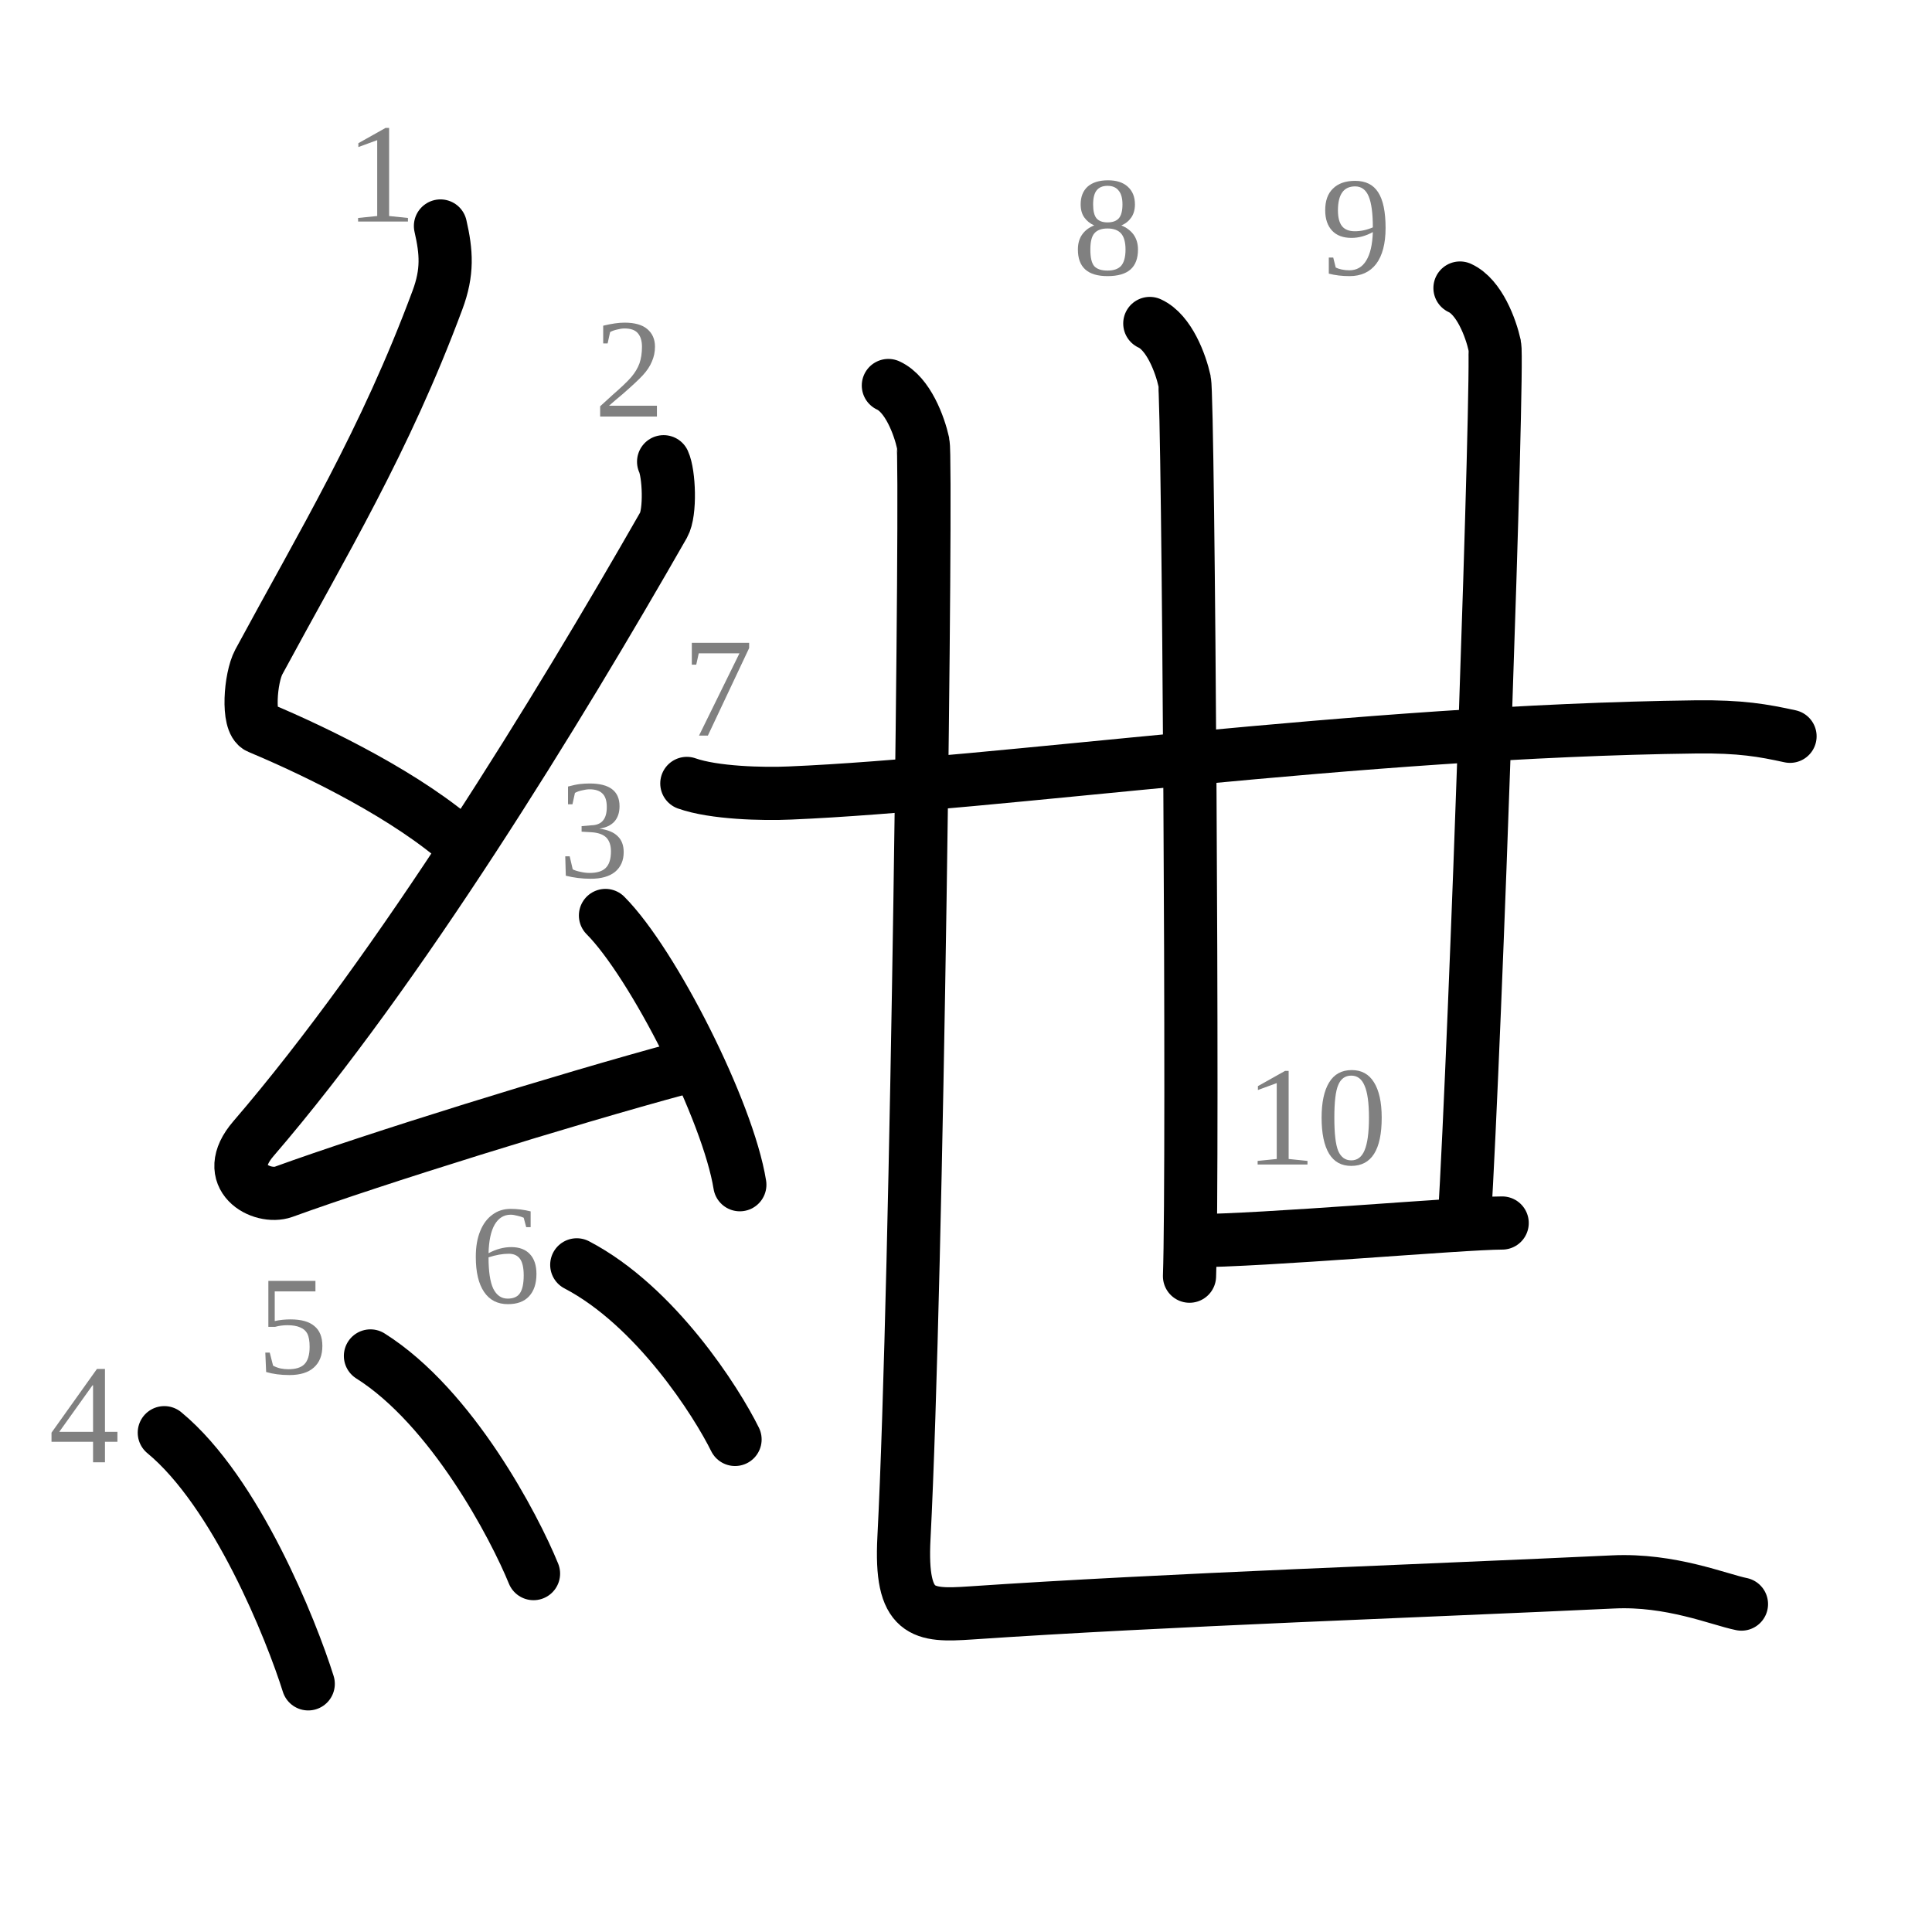
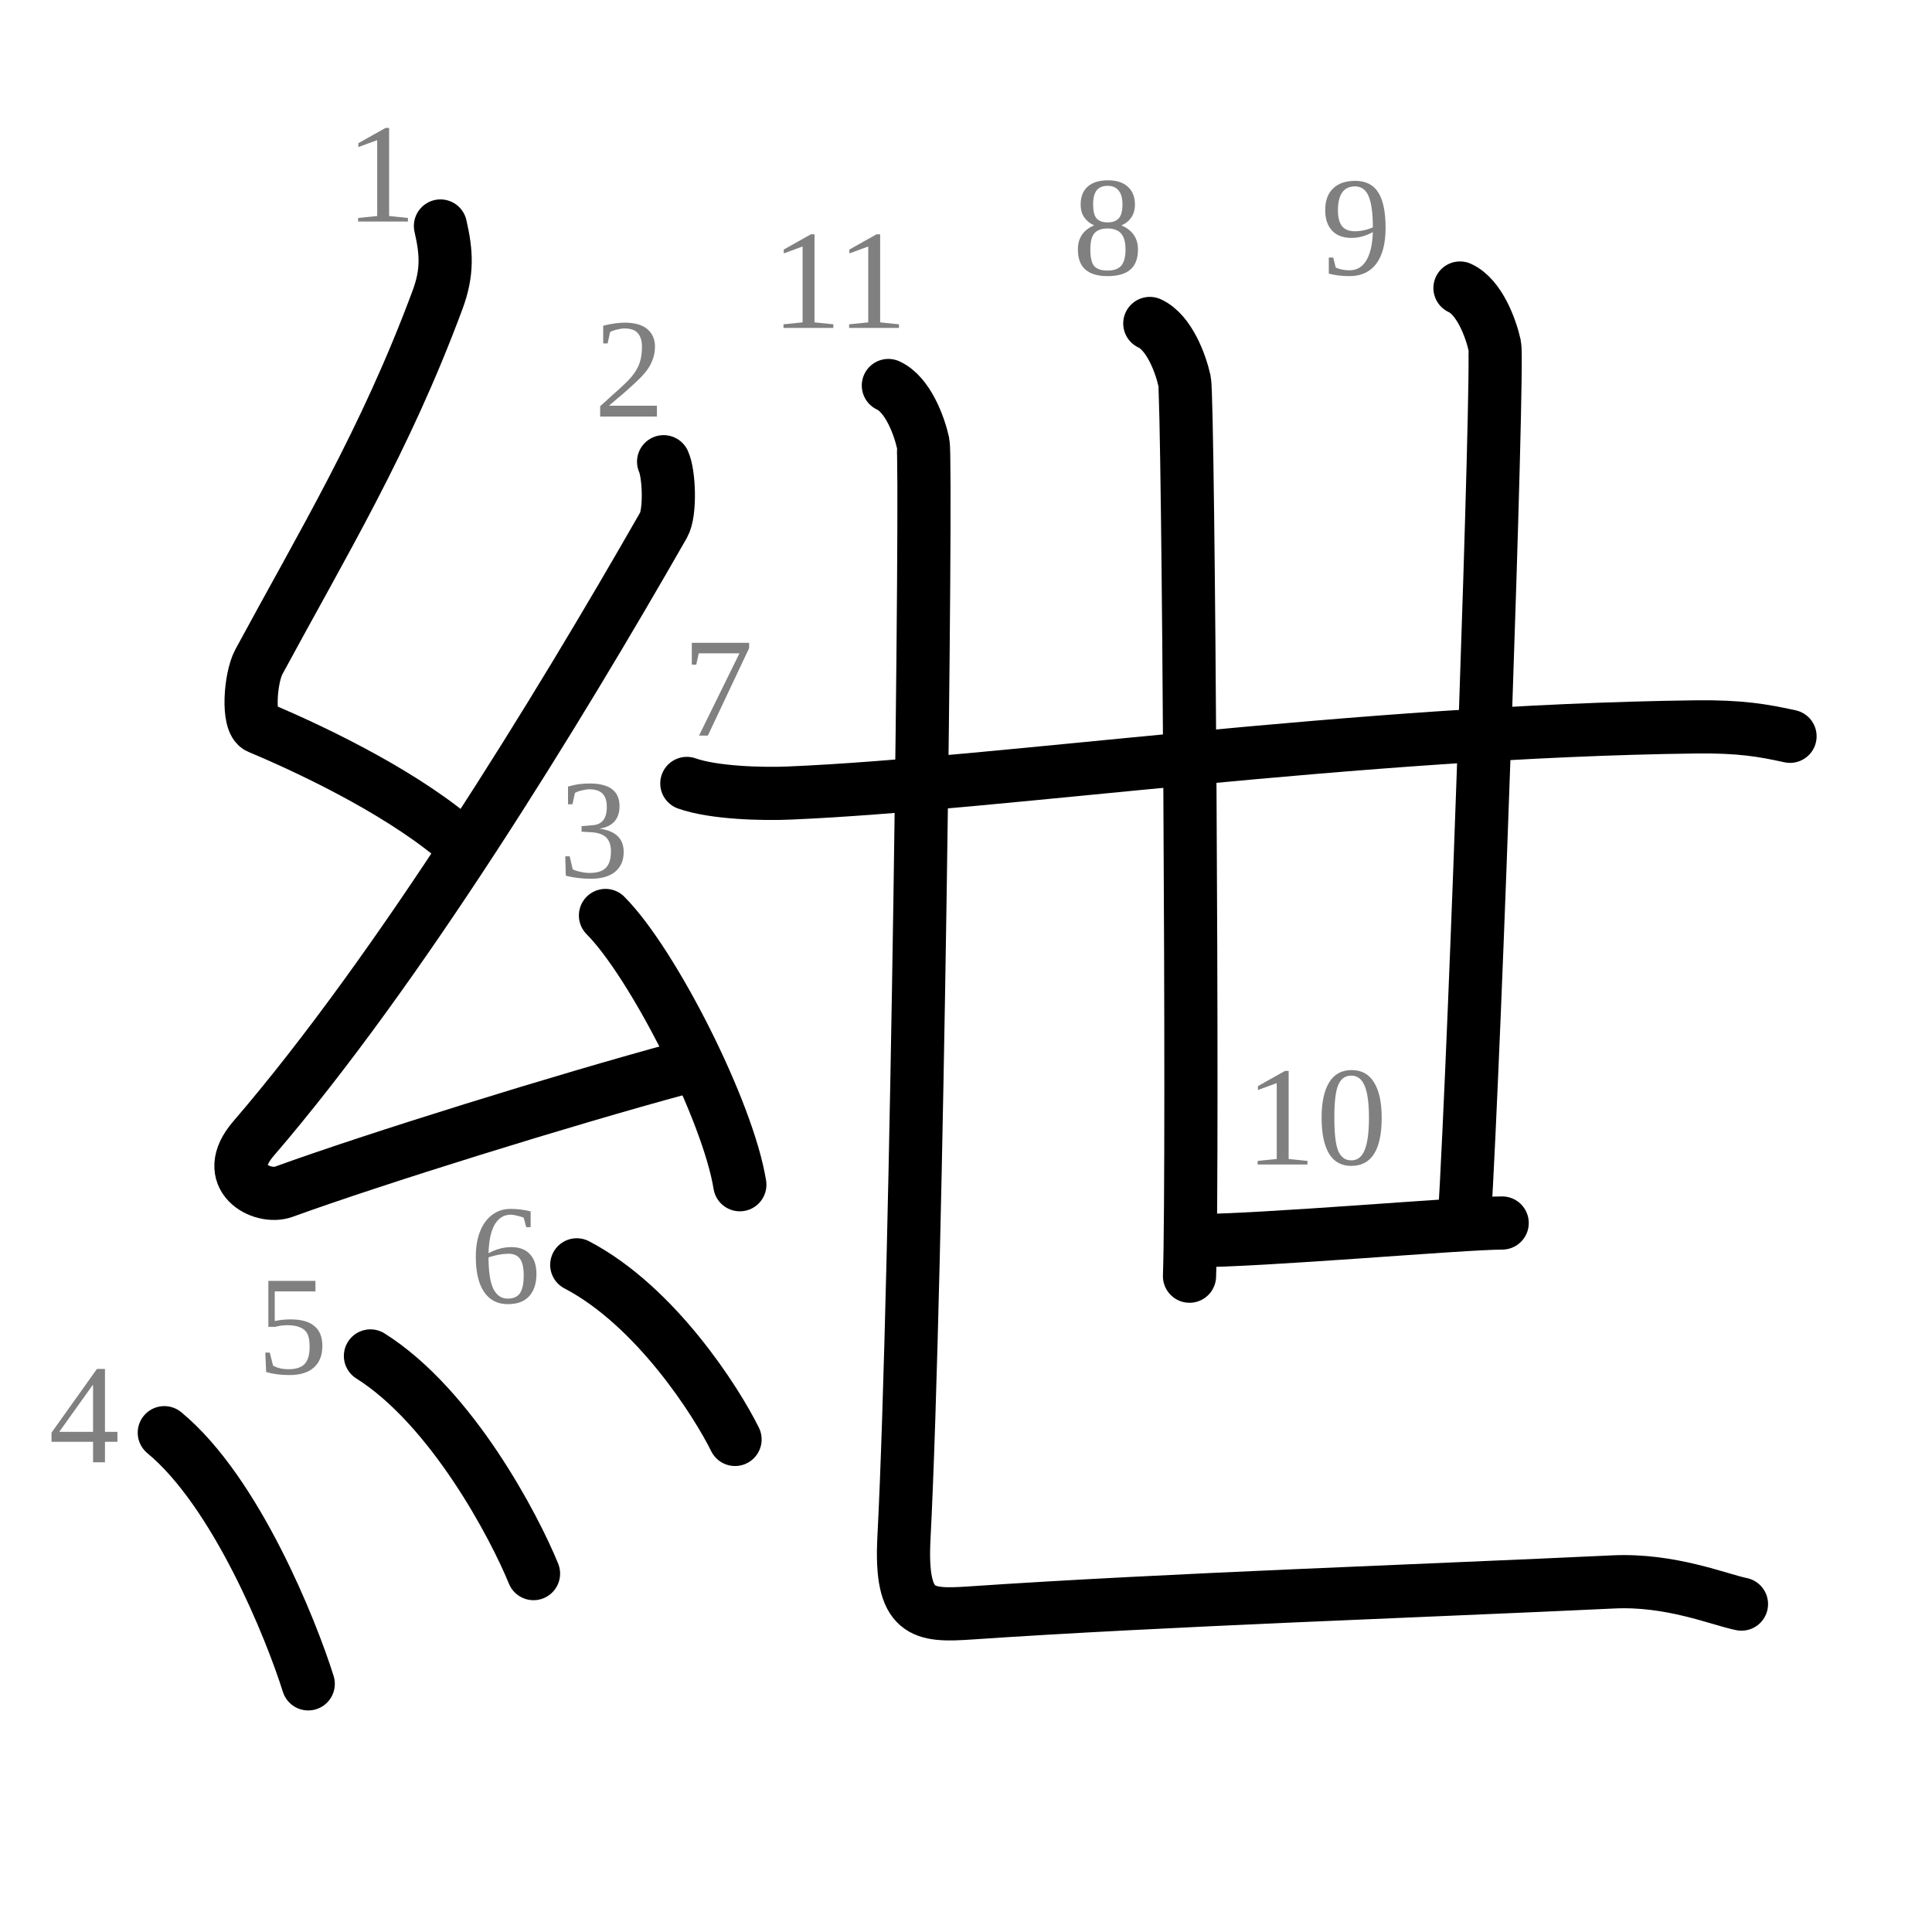
<svg xmlns="http://www.w3.org/2000/svg" xmlns:ns1="http://kanjivg.tagaini.net" width="109" height="109" viewBox="0 0 109 109">
  <g id="kvg:StrokePaths_07d32-Kaisho" style="fill:none;stroke:#000000;stroke-width:3;stroke-linecap:round;stroke-linejoin:round;">
    <g id="kvg:07d32-Kaisho" ns1:element="紲">
      <g id="kvg:07d32-Kaisho-g1" ns1:element="糸" ns1:variant="true" ns1:position="left" ns1:radical="general">
        <path id="kvg:07d32-Kaisho-s1" ns1:type="㇜" d="M24.85,12.75c0.34,1.48,0.42,2.6-0.17,4.18c-2.96,7.97-6.48,13.75-10.08,20.42c-0.48,0.9-0.67,3.41,0,3.69c3.53,1.48,8.48,3.94,11.51,6.65" />
        <path id="kvg:07d32-Kaisho-s2" ns1:type="㇜" d="M37.44,26.05c0.31,0.67,0.4,2.86,0,3.57C31.45,40.1,22.52,54.69,14.3,64.24c-1.89,2.19,0.47,3.44,1.7,3c5.15-1.87,15.82-5.19,22.44-6.98" />
        <path id="kvg:07d32-Kaisho-s3" ns1:type="㇔" d="M34.16,51.65c2.67,2.68,6.91,11.02,7.58,15.19" />
        <path id="kvg:07d32-Kaisho-s4" ns1:type="㇔" d="M9.27,80.83c4.06,3.35,7.17,11.14,8.12,14.17" />
        <path id="kvg:07d32-Kaisho-s5" ns1:type="㇔" d="M20.9,76.5c4.6,2.9,8.13,9.65,9.2,12.28" />
        <path id="kvg:07d32-Kaisho-s6" ns1:type="㇔" d="M32.54,71.36c4.46,2.33,7.89,7.74,8.93,9.85" />
      </g>
      <g id="kvg:07d32-Kaisho-g2" ns1:element="世" ns1:position="right">
        <g id="kvg:07d32-Kaisho-g3" ns1:element="廿">
          <g id="kvg:07d32-Kaisho-g4" ns1:element="十">
            <g id="kvg:07d32-Kaisho-g5" ns1:element="一">
              <path id="kvg:07d32-Kaisho-s7" ns1:type="㇐" d="M38.75,44.2c1.52,0.54,4.3,0.61,5.82,0.54c11.68-0.49,31.93-3.49,51.11-3.73c2.53-0.03,3.8,0.2,5.31,0.53" />
            </g>
            <path id="kvg:07d32-Kaisho-s8" ns1:type="㇑" d="M64.87,18.25c1.09,0.5,1.74,2.25,1.96,3.25c0.22,1,0.5,44.25,0.28,50.5" />
          </g>
          <path id="kvg:07d32-Kaisho-s9" ns1:type="㇑" d="M82.37,16.25c1.09,0.5,1.74,2.25,1.96,3.25c0.22,1-1.08,39-1.72,49.5" />
          <path id="kvg:07d32-Kaisho-s10" ns1:type="㇐" d="M67.25,70c4,0,15.25-1,17.5-1" />
        </g>
        <path id="kvg:07d32-Kaisho-s11" ns1:type="㇗" d="M50.12,21.75c1.09,0.5,1.74,2.25,1.96,3.25c0.22,1-0.33,47.25-1.08,61.75c-0.23,4.36,1.07,4.43,3.75,4.25c11-0.75,25.75-1.25,36.25-1.75c3.26-0.16,6,1,7.25,1.25" />
      </g>
    </g>
  </g>
  <g id="kvg:StrokeNumbers_07d32-Kaisho" style="font-size:8;fill:#808080">
    <text transform="matrix(1 0 0 1 19.50 12.50)">1</text>
    <text transform="matrix(1 0 0 1 33.50 23.50)">2</text>
    <text transform="matrix(1 0 0 1 31.50 49.50)">3</text>
    <text transform="matrix(1 0 0 1 2.75 82.50)">4</text>
    <text transform="matrix(1 0 0 1 14.50 77.50)">5</text>
    <text transform="matrix(1 0 0 1 26.50 73.50)">6</text>
    <text transform="matrix(1 0 0 1 38.50 41.50)">7</text>
    <text transform="matrix(1 0 0 1 60.50 15.50)">8</text>
    <text transform="matrix(1 0 0 1 74.50 15.50)">9</text>
    <text transform="matrix(1 0 0 1 70.25 65.70)">10</text>
+     <text transform="matrix(1 0 0 1 43.50 18.50)">11</text>
  </g>
</svg>
